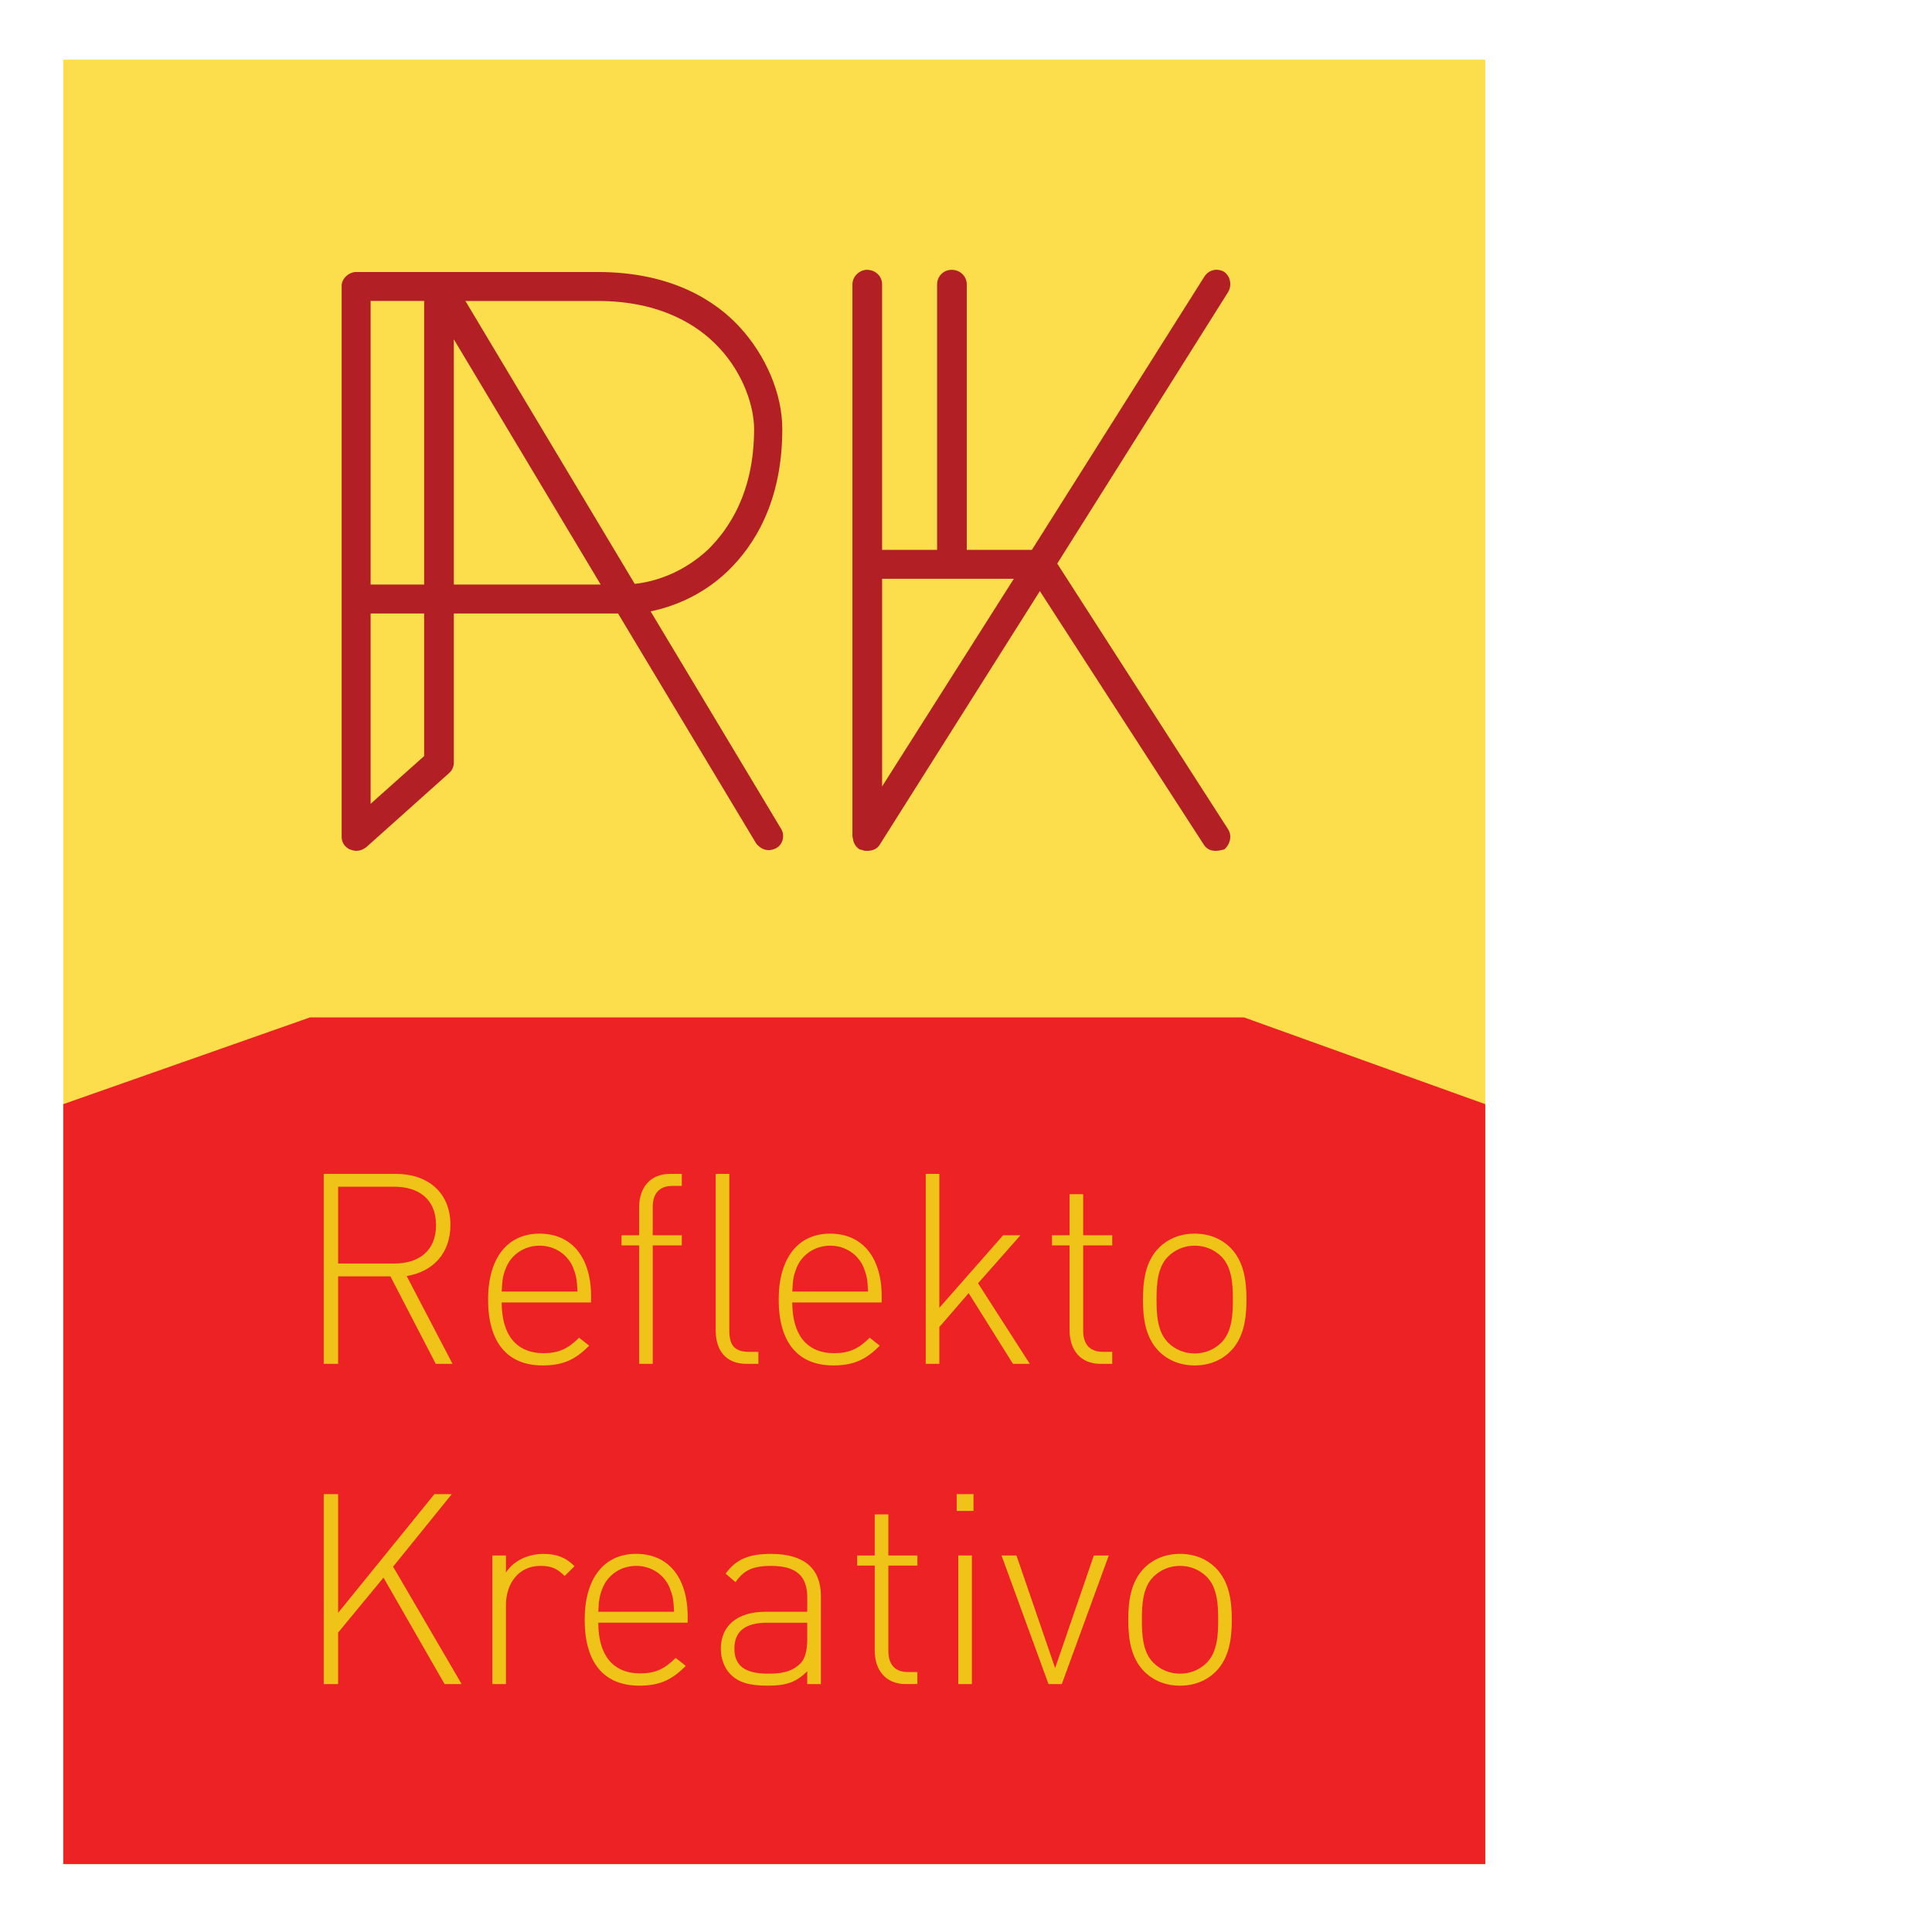
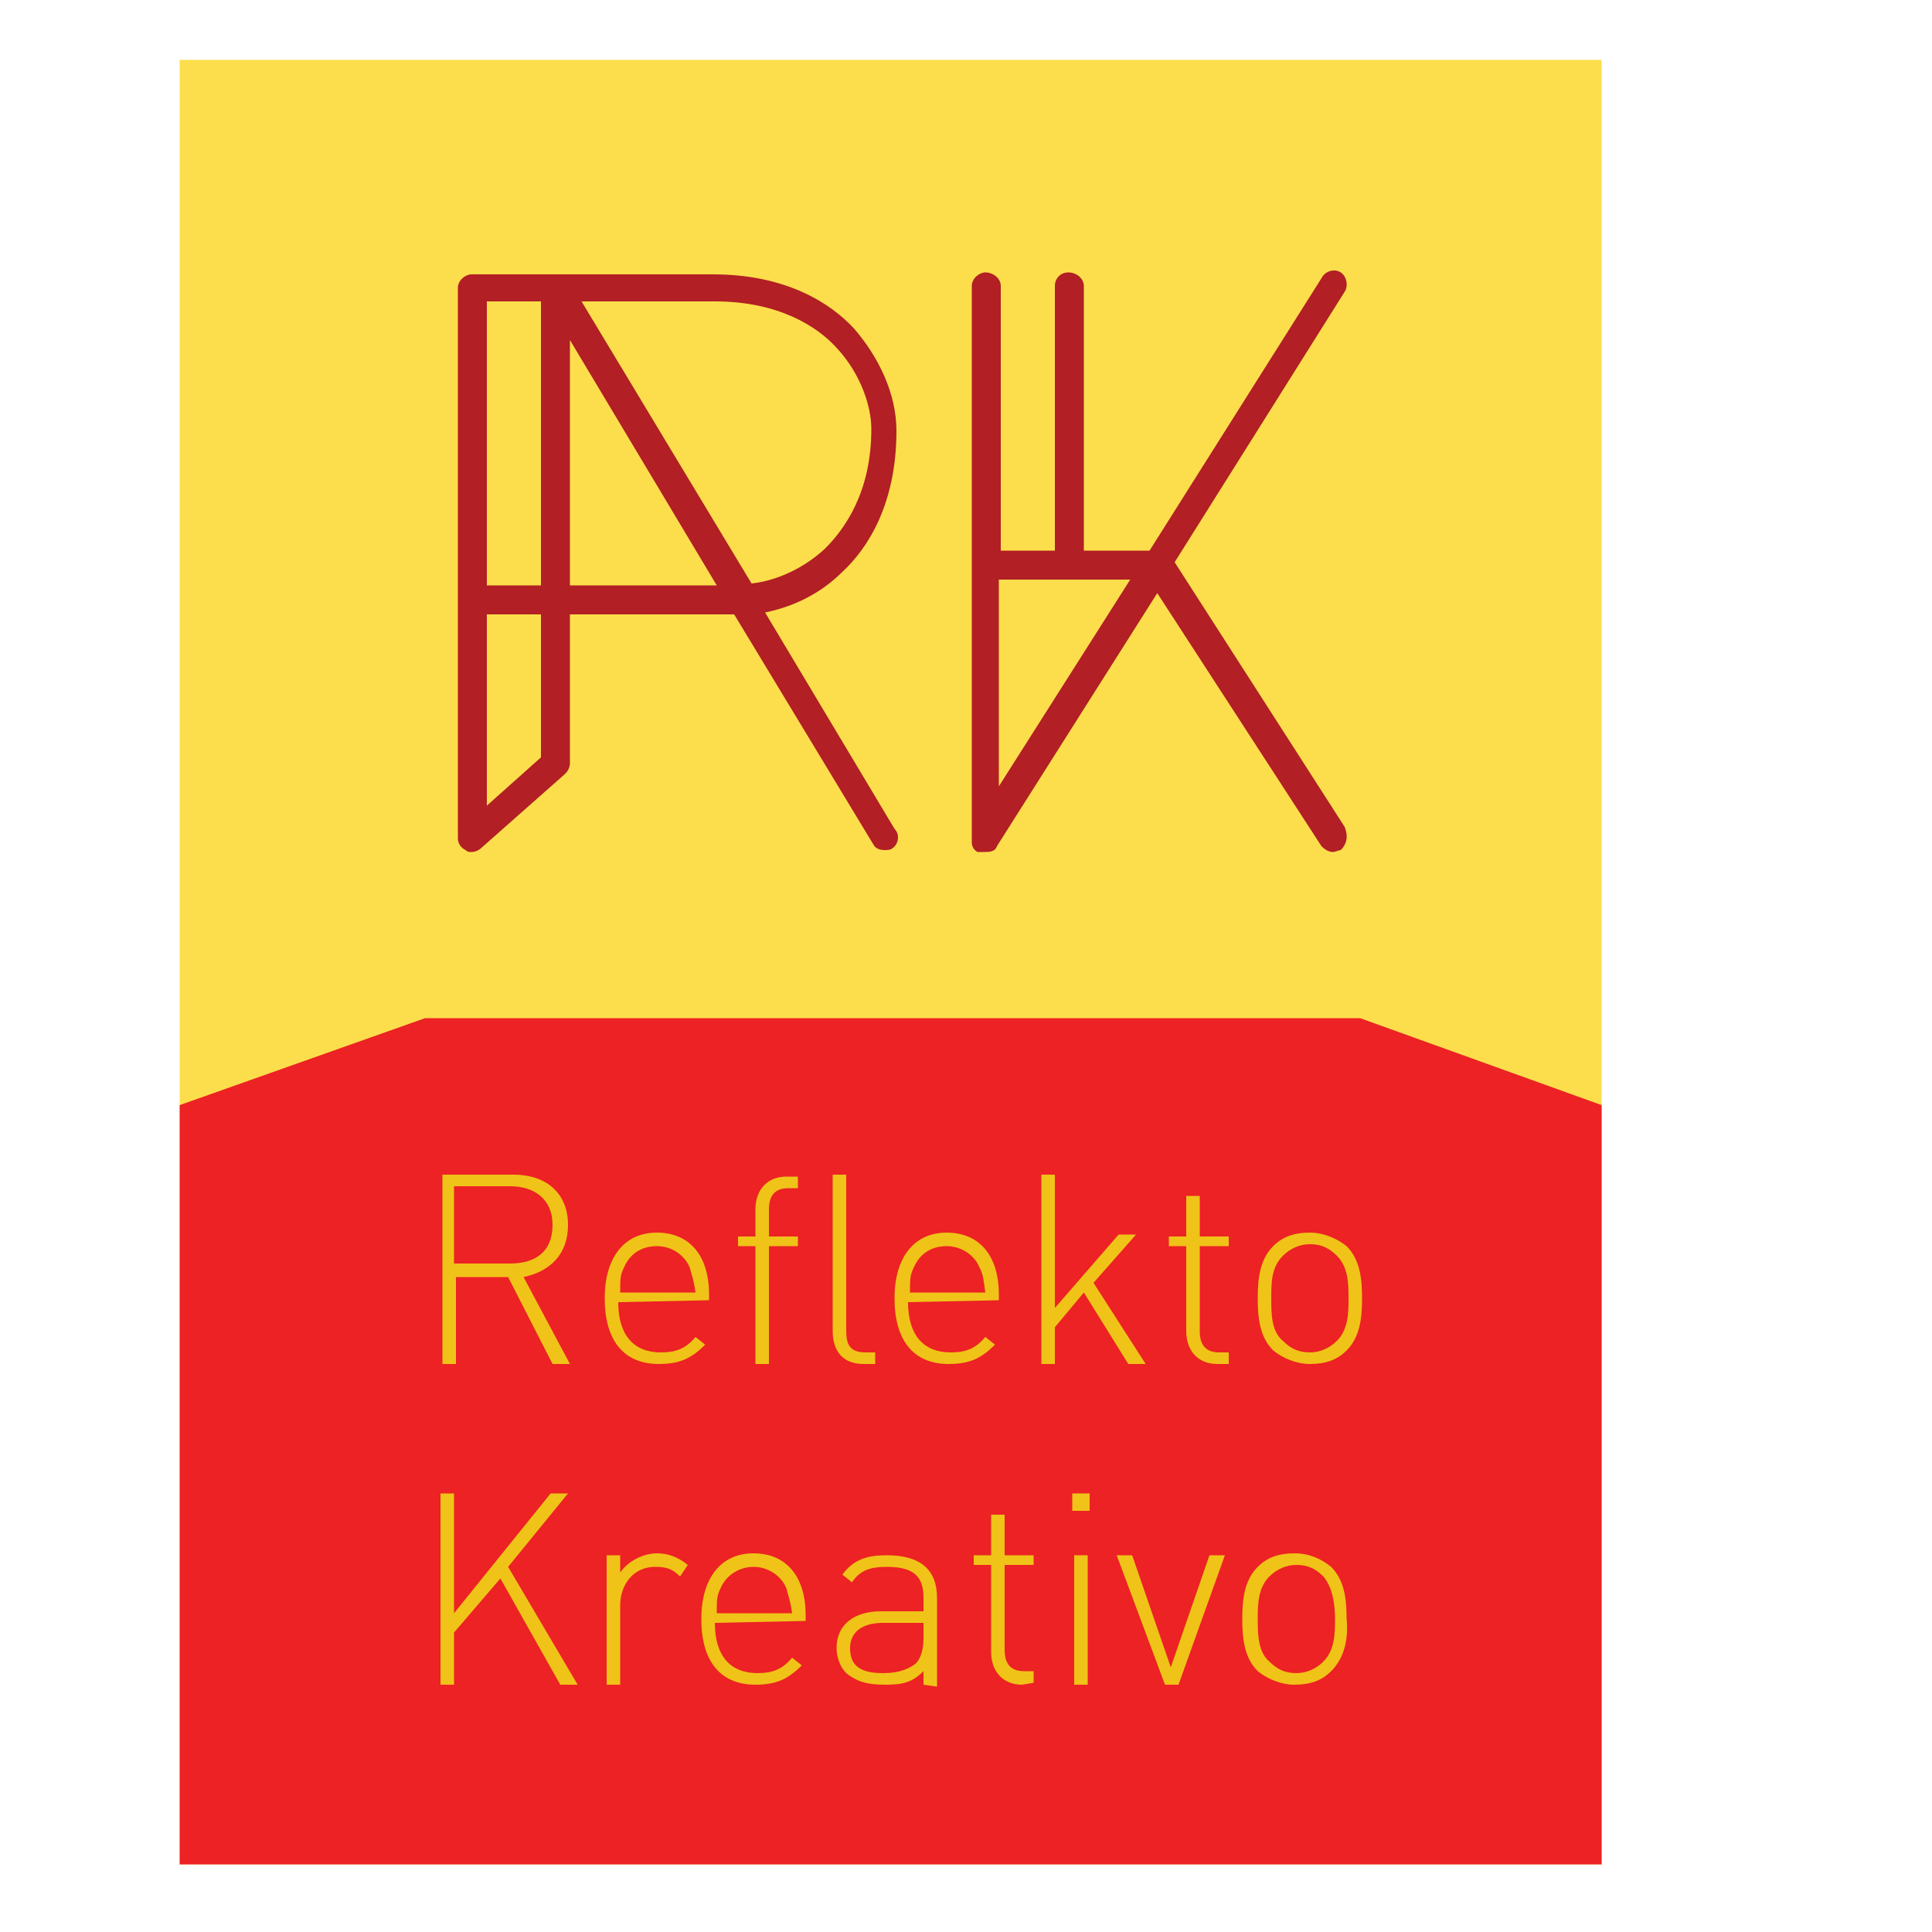
- <svg xmlns="http://www.w3.org/2000/svg" xmlns:xlink="http://www.w3.org/1999/xlink" version="1.1" id="Layer_1" x="0px" y="0px" width="100px" height="100px" viewBox="0 0 100 100" enable-background="new 0 0 100 100" xml:space="preserve">
-   <g>
-     <defs>
-       <rect id="SVGID_1_" x="3.274" y="3.087" width="73.603" height="93.398" />
-     </defs>
-     <clipPath id="SVGID_2_">
-       <use xlink:href="#SVGID_1_" overflow="visible" />
-     </clipPath>
-   </g>
-   <rect x="3.274" y="3.087" fill="#FCDE4C" width="73.603" height="93.398" />
-   <path fill="#B21F24" d="M40.193,43.89c-0.149,0.075-0.262,0.112-0.412,0.112c-0.262,0-0.486-0.149-0.637-0.337l-7.153-11.91H23.49  v7.715c0,0.188-0.075,0.374-0.188,0.487l-0.075,0.074l-4.27,3.82c-0.15,0.112-0.3,0.187-0.524,0.187  c-0.112,0-0.225-0.038-0.337-0.075c-0.225-0.112-0.412-0.337-0.412-0.637V14.791c0-0.375,0.375-0.712,0.749-0.712h12.509  c3.82,0,6.104,1.499,7.341,2.847c1.348,1.46,2.209,3.446,2.209,5.281c0,3.82-1.499,6.067-2.809,7.34  c-1.124,1.086-2.546,1.798-4.007,2.097l6.741,11.236C40.642,43.216,40.53,43.703,40.193,43.89 M19.183,30.257h2.771V15.577h-2.771  V30.257z M19.183,31.756v9.85l2.771-2.472v-7.378H19.183z M23.49,17.562v12.695h7.603L23.49,17.562z M36.672,28.423  c1.049-1.049,2.36-2.921,2.36-6.217c0-1.123-0.525-2.846-1.835-4.232c-1.048-1.124-2.996-2.396-6.254-2.396h-6.854l8.764,14.643  C33.939,30.108,35.399,29.622,36.672,28.423" />
-   <path fill="#B21F24" d="M63.373,43.965c-0.149,0.037-0.3,0.075-0.449,0.075c-0.225,0-0.45-0.075-0.601-0.299l-8.5-13.146  l-8.277,13.108c-0.15,0.262-0.412,0.337-0.675,0.337c-0.075,0-0.15,0-0.225-0.038l-0.149-0.037c-0.188-0.112-0.3-0.3-0.338-0.487  l-0.037-0.188V14.715c0-0.412,0.375-0.749,0.749-0.749c0.45,0,0.786,0.337,0.786,0.749V28.46h2.847V14.715  c0-0.412,0.337-0.749,0.749-0.749c0.449,0,0.786,0.337,0.786,0.749V28.46h3.372l8.912-14.119c0.226-0.375,0.676-0.487,1.05-0.263  c0.3,0.225,0.412,0.674,0.188,1.049l-8.839,14.044l8.839,13.745C63.785,43.254,63.673,43.703,63.373,43.965 M52.475,29.958h-6.817  v10.748L52.475,29.958z" />
-   <polygon fill="#EC2224" points="16.045,52.661 3.274,57.152 3.274,96.485 76.877,96.485 76.877,57.152 64.39,52.661 " />
-   <path fill="#F0C318" d="M22.555,70.593l-2.348-4.53h-2.706v4.53h-0.746V60.76h3.742c1.602,0,2.817,0.926,2.817,2.638  c0,1.464-0.884,2.417-2.265,2.651l2.375,4.544H22.555z M20.401,61.423h-2.899v3.977h2.899c1.257,0,2.168-0.635,2.168-1.988  C22.569,62.059,21.658,61.423,20.401,61.423" />
-   <path fill="#F0C318" d="M25.968,67.417c0,1.685,0.76,2.623,2.168,2.623c0.787,0,1.27-0.234,1.836-0.801l0.525,0.414  c-0.677,0.677-1.298,1.022-2.403,1.022c-1.836,0-2.831-1.188-2.831-3.411c0-2.141,0.994-3.411,2.665-3.411  c1.657,0,2.666,1.216,2.666,3.245v0.318H25.968z M29.655,65.594c-0.291-0.69-0.966-1.118-1.726-1.118s-1.437,0.428-1.727,1.118  c-0.166,0.414-0.207,0.621-0.234,1.257h3.922C29.862,66.215,29.821,66.008,29.655,65.594" />
-   <path fill="#F0C318" d="M33.786,64.462v6.131h-0.704v-6.131H32.17v-0.525h0.911V62.5c0-1.008,0.552-1.74,1.602-1.74h0.607v0.622  h-0.483c-0.704,0-1.022,0.414-1.022,1.104v1.45h1.505v0.525H33.786z" />
-   <path fill="#F0C318" d="M38.647,70.593c-1.078,0-1.602-0.691-1.602-1.727V60.76h0.704v8.093c0,0.745,0.235,1.118,1.022,1.118h0.483  v0.622H38.647z" />
-   <path fill="#F0C318" d="M41.009,67.417c0,1.685,0.76,2.623,2.168,2.623c0.787,0,1.271-0.234,1.837-0.801l0.524,0.414  c-0.677,0.677-1.298,1.022-2.402,1.022c-1.837,0-2.831-1.188-2.831-3.411c0-2.141,0.994-3.411,2.665-3.411  c1.657,0,2.666,1.216,2.666,3.245v0.318H41.009z M44.696,65.594c-0.29-0.69-0.966-1.118-1.726-1.118s-1.436,0.428-1.727,1.118  c-0.165,0.414-0.207,0.621-0.234,1.257h3.922C44.904,66.215,44.862,66.008,44.696,65.594" />
-   <polygon fill="#F0C318" points="52.432,70.593 50.138,66.933 48.62,68.687 48.62,70.593 47.916,70.593 47.916,60.76 48.62,60.76   48.62,67.692 51.921,63.937 52.818,63.937 50.623,66.422 53.302,70.593 " />
-   <path fill="#F0C318" d="M56.963,70.593c-1.05,0-1.603-0.732-1.603-1.74v-4.391h-0.911v-0.525h0.911V61.81h0.705v2.127h1.505v0.525  h-1.505v4.404c0,0.69,0.317,1.104,1.021,1.104h0.483v0.622H56.963z" />
-   <path fill="#F0C318" d="M63.688,69.943c-0.47,0.47-1.104,0.732-1.851,0.732c-0.745,0-1.381-0.263-1.851-0.732  c-0.703-0.704-0.828-1.726-0.828-2.679s0.125-1.975,0.828-2.68c0.47-0.469,1.105-0.731,1.851-0.731c0.746,0,1.381,0.263,1.851,0.731  c0.704,0.705,0.829,1.727,0.829,2.68S64.393,69.239,63.688,69.943 M63.219,65.041c-0.358-0.358-0.842-0.565-1.381-0.565  c-0.538,0-1.021,0.207-1.381,0.565c-0.552,0.553-0.594,1.45-0.594,2.224s0.042,1.671,0.594,2.224  c0.359,0.358,0.843,0.565,1.381,0.565c0.539,0,1.022-0.207,1.381-0.565c0.553-0.553,0.594-1.45,0.594-2.224  S63.771,65.594,63.219,65.041" />
-   <polygon fill="#F0C318" points="23.011,87.167 19.849,81.657 17.501,84.502 17.501,87.167 16.756,87.167 16.756,77.335   17.501,77.335 17.501,83.48 22.486,77.335 23.384,77.335 20.346,81.091 23.895,87.167 " />
-   <path fill="#F0C318" d="M29.227,81.574c-0.4-0.4-0.704-0.524-1.257-0.524c-1.146,0-1.781,0.938-1.781,2.016v4.102h-0.704v-6.656  h0.704v0.884c0.386-0.621,1.16-0.967,1.947-0.967c0.636,0,1.133,0.166,1.602,0.636L29.227,81.574z" />
-   <path fill="#F0C318" d="M30.968,83.991c0,1.685,0.76,2.623,2.168,2.623c0.787,0,1.27-0.234,1.836-0.801l0.525,0.414  c-0.677,0.677-1.298,1.023-2.403,1.023c-1.836,0-2.831-1.188-2.831-3.412c0-2.14,0.994-3.411,2.665-3.411  c1.657,0,2.666,1.216,2.666,3.245v0.318H30.968z M34.655,82.168c-0.291-0.69-0.966-1.118-1.726-1.118s-1.437,0.428-1.727,1.118  c-0.166,0.415-0.207,0.621-0.234,1.257h3.922C34.862,82.789,34.821,82.583,34.655,82.168" />
-   <path fill="#F0C318" d="M41.782,87.167v-0.663c-0.565,0.566-1.09,0.746-2.03,0.746c-0.98,0-1.533-0.166-1.96-0.607  c-0.304-0.318-0.483-0.801-0.483-1.298c0-1.216,0.87-1.92,2.32-1.92h2.154V82.68c0-1.064-0.524-1.63-1.877-1.63  c-0.939,0-1.422,0.234-1.837,0.842l-0.511-0.441c0.566-0.787,1.27-1.022,2.348-1.022c1.753,0,2.583,0.788,2.583,2.183v4.557H41.782z   M41.782,83.991h-2.071c-1.146,0-1.699,0.455-1.699,1.339s0.539,1.298,1.74,1.298c0.608,0,1.188-0.055,1.658-0.51  c0.248-0.235,0.372-0.649,0.372-1.271V83.991z" />
-   <path fill="#F0C318" d="M46.879,87.167c-1.05,0-1.603-0.731-1.603-1.74v-4.391h-0.911v-0.525h0.911v-2.126h0.705v2.126h1.505v0.525  h-1.505v4.404c0,0.691,0.317,1.105,1.021,1.105h0.483v0.621H46.879z" />
-   <path fill="#F0C318" d="M49.518,77.335h0.87v0.87h-0.87V77.335z M49.601,80.511h0.704v6.656h-0.704V80.511z" />
-   <polygon fill="#F0C318" points="54.96,87.167 54.27,87.167 51.839,80.511 52.612,80.511 54.614,86.339 56.617,80.511 57.391,80.511   " />
-   <path fill="#F0C318" d="M62.929,86.519c-0.47,0.469-1.104,0.731-1.851,0.731c-0.745,0-1.381-0.263-1.851-0.731  c-0.704-0.705-0.828-1.727-0.828-2.68c0-0.952,0.124-1.974,0.828-2.679c0.47-0.47,1.105-0.732,1.851-0.732  c0.746,0,1.381,0.263,1.851,0.732c0.704,0.705,0.829,1.727,0.829,2.679C63.758,84.792,63.633,85.813,62.929,86.519 M62.459,81.615  c-0.358-0.358-0.842-0.565-1.381-0.565c-0.538,0-1.021,0.207-1.381,0.565c-0.552,0.553-0.594,1.45-0.594,2.224  s0.042,1.671,0.594,2.224c0.359,0.359,0.843,0.565,1.381,0.565c0.539,0,1.022-0.206,1.381-0.565c0.553-0.553,0.594-1.45,0.594-2.224  S63.012,82.168,62.459,81.615" />
+ <svg xmlns="http://www.w3.org/2000/svg" version="1.1" id="Layer_1" x="0px" y="0px" viewBox="-345 563 100 100" style="enable-background:new -345 563 100 100;" xml:space="preserve">
+   <style type="text/css">
+ 	.st0{fill:#FCDE4C;}
+ 	.st1{fill:#B21F24;}
+ 	.st2{fill:#EC2224;}
+ 	.st3{fill:#F0C318;}
+ </style>
+   <rect x="-335.7" y="566.1" class="st0" width="73.6" height="93.4" />
+   <path class="st1" d="M-298.8,606.9c-0.1,0.1-0.3,0.1-0.4,0.1c-0.3,0-0.5-0.1-0.6-0.3l-7.2-11.9h-8.5v7.7c0,0.2-0.1,0.4-0.2,0.5  l-0.1,0.1l-4.3,3.8c-0.1,0.1-0.3,0.2-0.5,0.2c-0.1,0-0.2,0-0.3-0.1c-0.2-0.1-0.4-0.3-0.4-0.6v-28.5c0-0.4,0.4-0.7,0.7-0.7h12.5  c3.8,0,6.1,1.5,7.3,2.8c1.3,1.5,2.2,3.4,2.2,5.3c0,3.8-1.5,6.1-2.8,7.3c-1.1,1.1-2.5,1.8-4,2.1l6.7,11.2  C-298.4,606.2-298.5,606.7-298.8,606.9 M-319.8,593.3h2.8v-14.7h-2.8V593.3z M-319.8,594.8v9.9l2.8-2.5v-7.4  C-317,594.8-319.8,594.8-319.8,594.8z M-315.5,580.6v12.7h7.6L-315.5,580.6z M-302.3,591.4c1-1,2.4-2.9,2.4-6.2  c0-1.1-0.5-2.8-1.8-4.2c-1-1.1-3-2.4-6.3-2.4h-6.9l8.8,14.6C-305.1,593.1-303.6,592.6-302.3,591.4" />
+   <path class="st1" d="M-275.6,607c-0.1,0-0.3,0.1-0.4,0.1c-0.2,0-0.4-0.1-0.6-0.3l-8.5-13.1l-8.3,13.1c-0.1,0.3-0.4,0.3-0.7,0.3  c-0.1,0-0.2,0-0.2,0l-0.1,0c-0.2-0.1-0.3-0.3-0.3-0.5l0-0.2v-28.6c0-0.4,0.4-0.7,0.7-0.7c0.4,0,0.8,0.3,0.8,0.7v13.7h2.8v-13.7  c0-0.4,0.3-0.7,0.7-0.7c0.4,0,0.8,0.3,0.8,0.7v13.7h3.4l8.9-14.1c0.2-0.4,0.7-0.5,1-0.3c0.3,0.2,0.4,0.7,0.2,1l-8.8,14l8.8,13.7  C-275.2,606.3-275.3,606.7-275.6,607 M-286.5,593h-6.8v10.7L-286.5,593z" />
+   <polygon class="st2" points="-323,615.7 -335.7,620.2 -335.7,659.5 -262.1,659.5 -262.1,620.2 -274.6,615.7 " />
+   <path class="st3" d="M-316.4,633.6l-2.3-4.5h-2.7v4.5h-0.7v-9.8h3.7c1.6,0,2.8,0.9,2.8,2.6c0,1.5-0.9,2.4-2.3,2.7l2.4,4.5  C-315.6,633.6-316.4,633.6-316.4,633.6z M-318.6,624.4h-2.9v4h2.9c1.3,0,2.2-0.6,2.2-2C-316.4,625.1-317.3,624.4-318.6,624.4" />
+   <path class="st3" d="M-313,630.4c0,1.7,0.8,2.6,2.2,2.6c0.8,0,1.3-0.2,1.8-0.8l0.5,0.4c-0.7,0.7-1.3,1-2.4,1c-1.8,0-2.8-1.2-2.8-3.4  c0-2.1,1-3.4,2.7-3.4c1.7,0,2.7,1.2,2.7,3.2v0.3L-313,630.4L-313,630.4z M-309.3,628.6c-0.3-0.7-1-1.1-1.7-1.1  c-0.8,0-1.4,0.4-1.7,1.1c-0.2,0.4-0.2,0.6-0.2,1.3h3.9C-309.1,629.2-309.2,629-309.3,628.6" />
+   <path class="st3" d="M-305.2,627.5v6.1h-0.7v-6.1h-0.9v-0.5h0.9v-1.4c0-1,0.6-1.7,1.6-1.7h0.6v0.6h-0.5c-0.7,0-1,0.4-1,1.1v1.4h1.5  v0.5L-305.2,627.5L-305.2,627.5z" />
+   <path class="st3" d="M-300.3,633.6c-1.1,0-1.6-0.7-1.6-1.7v-8.1h0.7v8.1c0,0.7,0.2,1.1,1,1.1h0.5v0.6  C-299.7,633.6-300.3,633.6-300.3,633.6z" />
+   <path class="st3" d="M-298,630.4c0,1.7,0.8,2.6,2.2,2.6c0.8,0,1.3-0.2,1.8-0.8l0.5,0.4c-0.7,0.7-1.3,1-2.4,1c-1.8,0-2.8-1.2-2.8-3.4  c0-2.1,1-3.4,2.7-3.4c1.7,0,2.7,1.2,2.7,3.2v0.3L-298,630.4L-298,630.4z M-294.3,628.6c-0.3-0.7-1-1.1-1.7-1.1  c-0.8,0-1.4,0.4-1.7,1.1c-0.2,0.4-0.2,0.6-0.2,1.3h3.9C-294.1,629.2-294.1,629-294.3,628.6" />
+   <polygon class="st3" points="-286.6,633.6 -288.9,629.9 -290.4,631.7 -290.4,633.6 -291.1,633.6 -291.1,623.8 -290.4,623.8   -290.4,630.7 -287.1,626.9 -286.2,626.9 -288.4,629.4 -285.7,633.6 " />
+   <path class="st3" d="M-282,633.6c-1,0-1.6-0.7-1.6-1.7v-4.4h-0.9v-0.5h0.9v-2.1h0.7v2.1h1.5v0.5h-1.5v4.4c0,0.7,0.3,1.1,1,1.1h0.5  v0.6L-282,633.6L-282,633.6z" />
+   <path class="st3" d="M-275.3,632.9c-0.5,0.5-1.1,0.7-1.9,0.7c-0.7,0-1.4-0.3-1.9-0.7c-0.7-0.7-0.8-1.7-0.8-2.7s0.1-2,0.8-2.7  c0.5-0.5,1.1-0.7,1.9-0.7c0.7,0,1.4,0.3,1.9,0.7c0.7,0.7,0.8,1.7,0.8,2.7S-274.6,632.2-275.3,632.9 M-275.8,628  c-0.4-0.4-0.8-0.6-1.4-0.6c-0.5,0-1,0.2-1.4,0.6c-0.6,0.6-0.6,1.4-0.6,2.2c0,0.8,0,1.7,0.6,2.2c0.4,0.4,0.8,0.6,1.4,0.6  c0.5,0,1-0.2,1.4-0.6c0.6-0.6,0.6-1.5,0.6-2.2C-275.2,629.5-275.2,628.6-275.8,628" />
+   <polygon class="st3" points="-316,650.2 -319.1,644.7 -321.5,647.5 -321.5,650.2 -322.2,650.2 -322.2,640.3 -321.5,640.3   -321.5,646.5 -316.5,640.3 -315.6,640.3 -318.7,644.1 -315.1,650.2 " />
+   <path class="st3" d="M-309.8,644.6c-0.4-0.4-0.7-0.5-1.3-0.5c-1.1,0-1.8,0.9-1.8,2v4.1h-0.7v-6.7h0.7v0.9c0.4-0.6,1.2-1,1.9-1  c0.6,0,1.1,0.2,1.6,0.6L-309.8,644.6z" />
+   <path class="st3" d="M-308,647c0,1.7,0.8,2.6,2.2,2.6c0.8,0,1.3-0.2,1.8-0.8l0.5,0.4c-0.7,0.7-1.3,1-2.4,1c-1.8,0-2.8-1.2-2.8-3.4  c0-2.1,1-3.4,2.7-3.4c1.7,0,2.7,1.2,2.7,3.2v0.3L-308,647L-308,647z M-304.3,645.2c-0.3-0.7-1-1.1-1.7-1.1s-1.4,0.4-1.7,1.1  c-0.2,0.4-0.2,0.6-0.2,1.3h3.9C-304.1,645.8-304.2,645.6-304.3,645.2" />
+   <path class="st3" d="M-297.2,650.2v-0.7c-0.6,0.6-1.1,0.7-2,0.7c-1,0-1.5-0.2-2-0.6c-0.3-0.3-0.5-0.8-0.5-1.3c0-1.2,0.9-1.9,2.3-1.9  h2.2v-0.7c0-1.1-0.5-1.6-1.9-1.6c-0.9,0-1.4,0.2-1.8,0.8l-0.5-0.4c0.6-0.8,1.3-1,2.3-1c1.8,0,2.6,0.8,2.6,2.2v4.6L-297.2,650.2  L-297.2,650.2z M-297.2,647h-2.1c-1.1,0-1.7,0.5-1.7,1.3c0,0.9,0.5,1.3,1.7,1.3c0.6,0,1.2-0.1,1.7-0.5c0.2-0.2,0.4-0.6,0.4-1.3  C-297.2,647.8-297.2,647-297.2,647z" />
+   <path class="st3" d="M-292.1,650.2c-1,0-1.6-0.7-1.6-1.7V644h-0.9v-0.5h0.9v-2.1h0.7v2.1h1.5v0.5h-1.5v4.4c0,0.7,0.3,1.1,1,1.1h0.5  v0.6L-292.1,650.2L-292.1,650.2z" />
+   <path class="st3" d="M-289.5,640.3h0.9v0.9h-0.9V640.3z M-289.4,643.5h0.7v6.7h-0.7V643.5z" />
+   <polygon class="st3" points="-284,650.2 -284.7,650.2 -287.2,643.5 -286.4,643.5 -284.4,649.3 -282.4,643.5 -281.6,643.5 " />
+   <path class="st3" d="M-276.1,649.5c-0.5,0.5-1.1,0.7-1.9,0.7c-0.7,0-1.4-0.3-1.9-0.7c-0.7-0.7-0.8-1.7-0.8-2.7c0-1,0.1-2,0.8-2.7  c0.5-0.5,1.1-0.7,1.9-0.7s1.4,0.3,1.9,0.7c0.7,0.7,0.8,1.7,0.8,2.7C-275.2,647.8-275.4,648.8-276.1,649.5 M-276.5,644.6  c-0.4-0.4-0.8-0.6-1.4-0.6c-0.5,0-1,0.2-1.4,0.6c-0.6,0.6-0.6,1.5-0.6,2.2s0,1.7,0.6,2.2c0.4,0.4,0.8,0.6,1.4,0.6  c0.5,0,1-0.2,1.4-0.6c0.6-0.6,0.6-1.5,0.6-2.2S-276,645.2-276.5,644.6" />
</svg>
